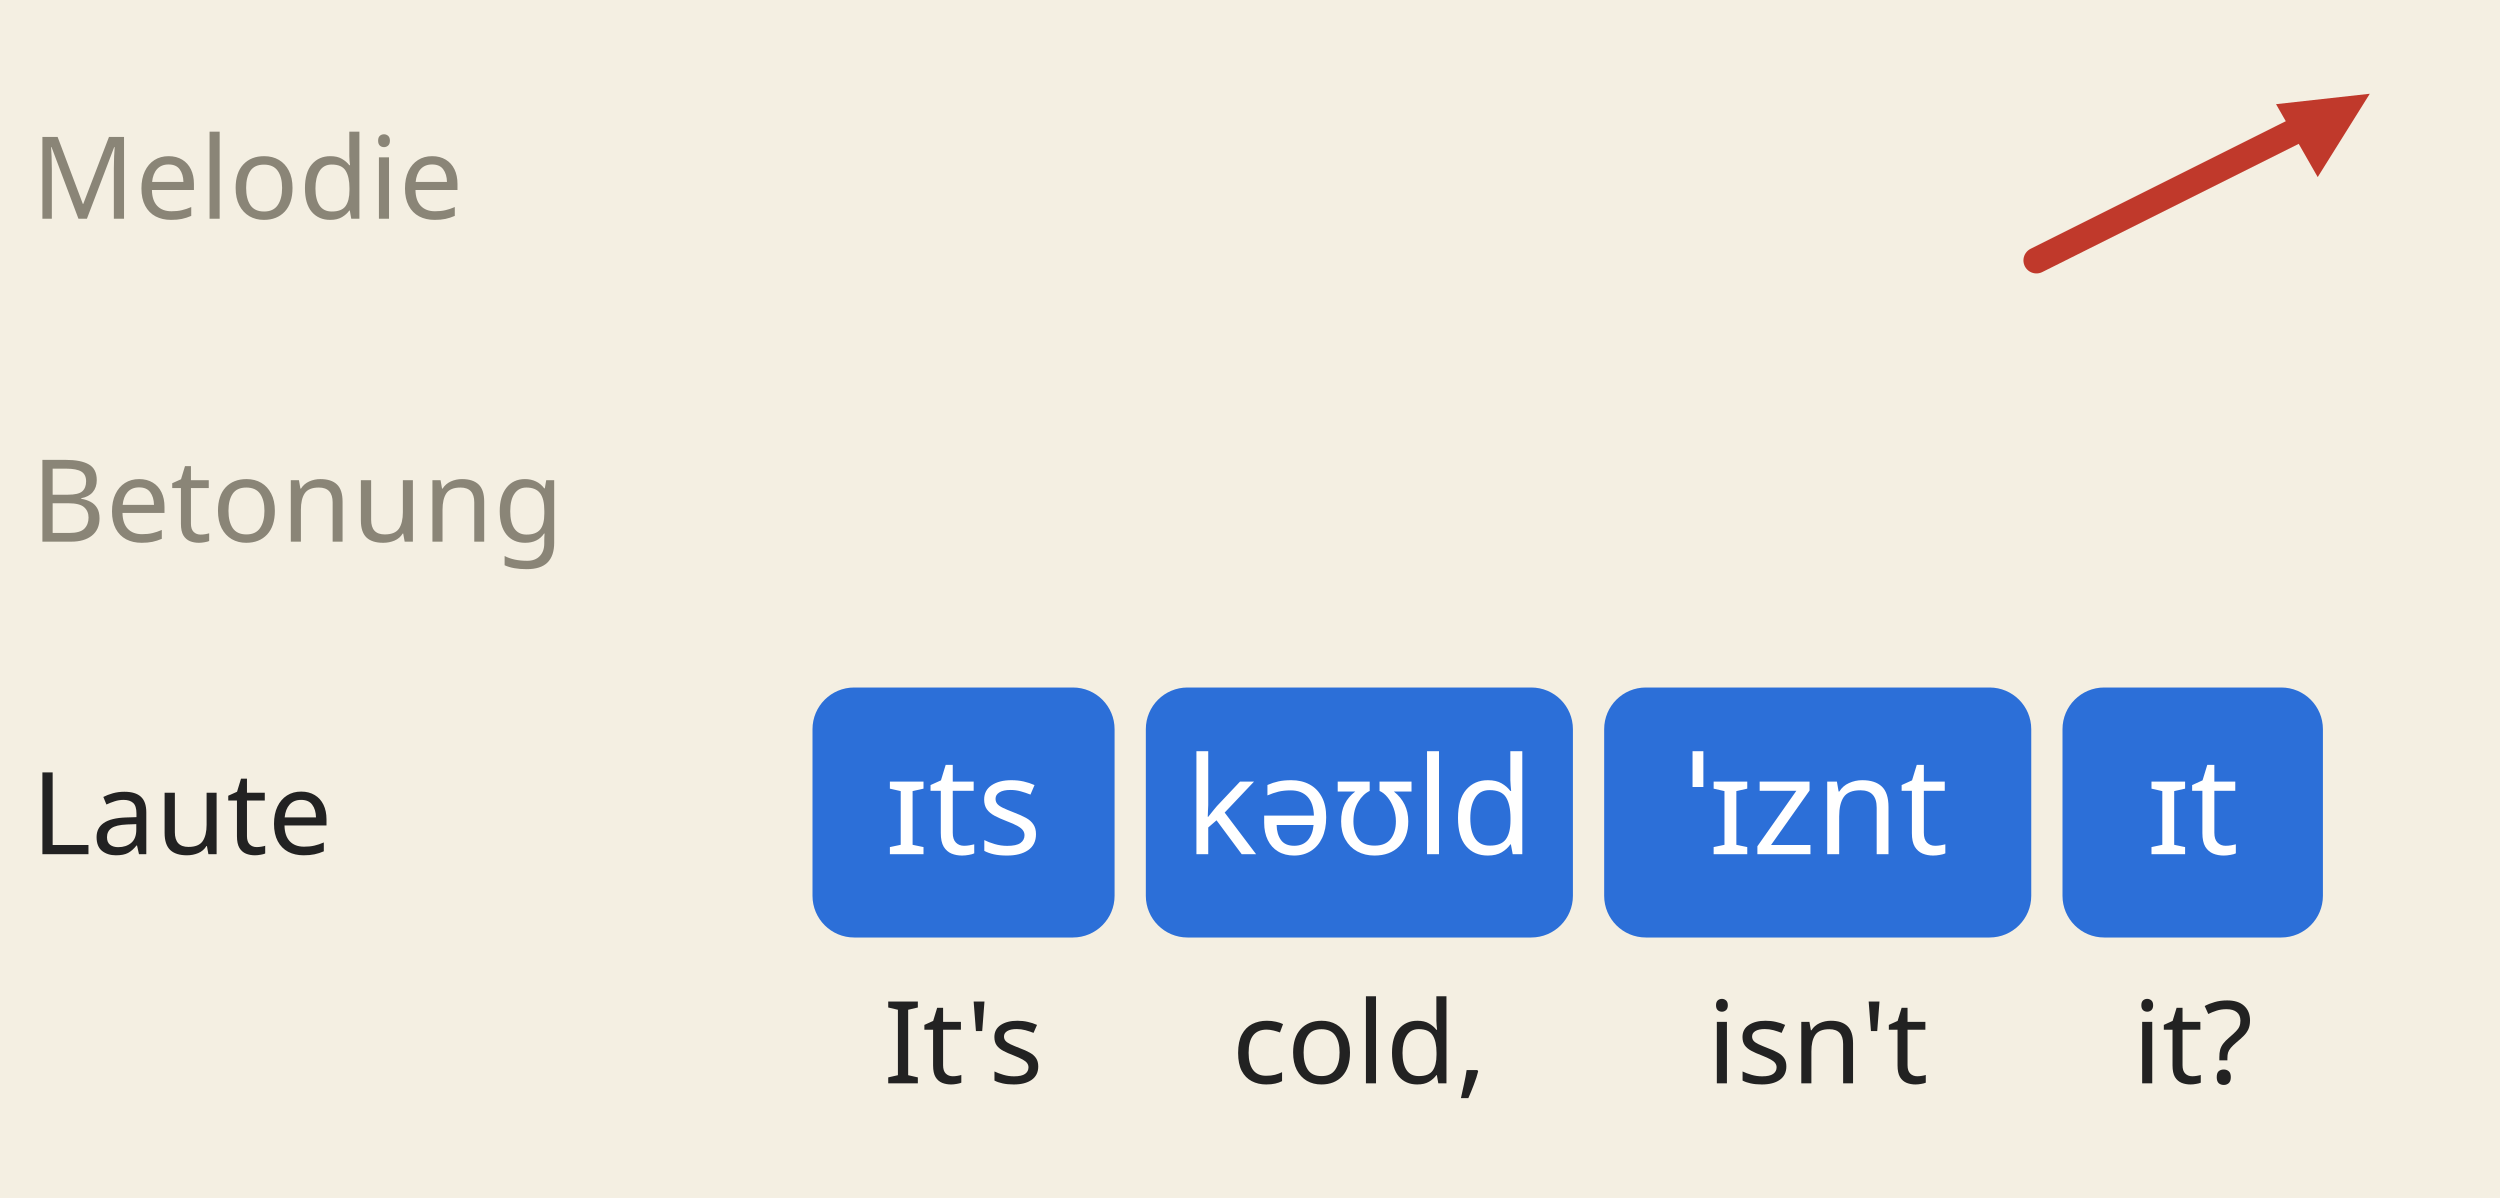
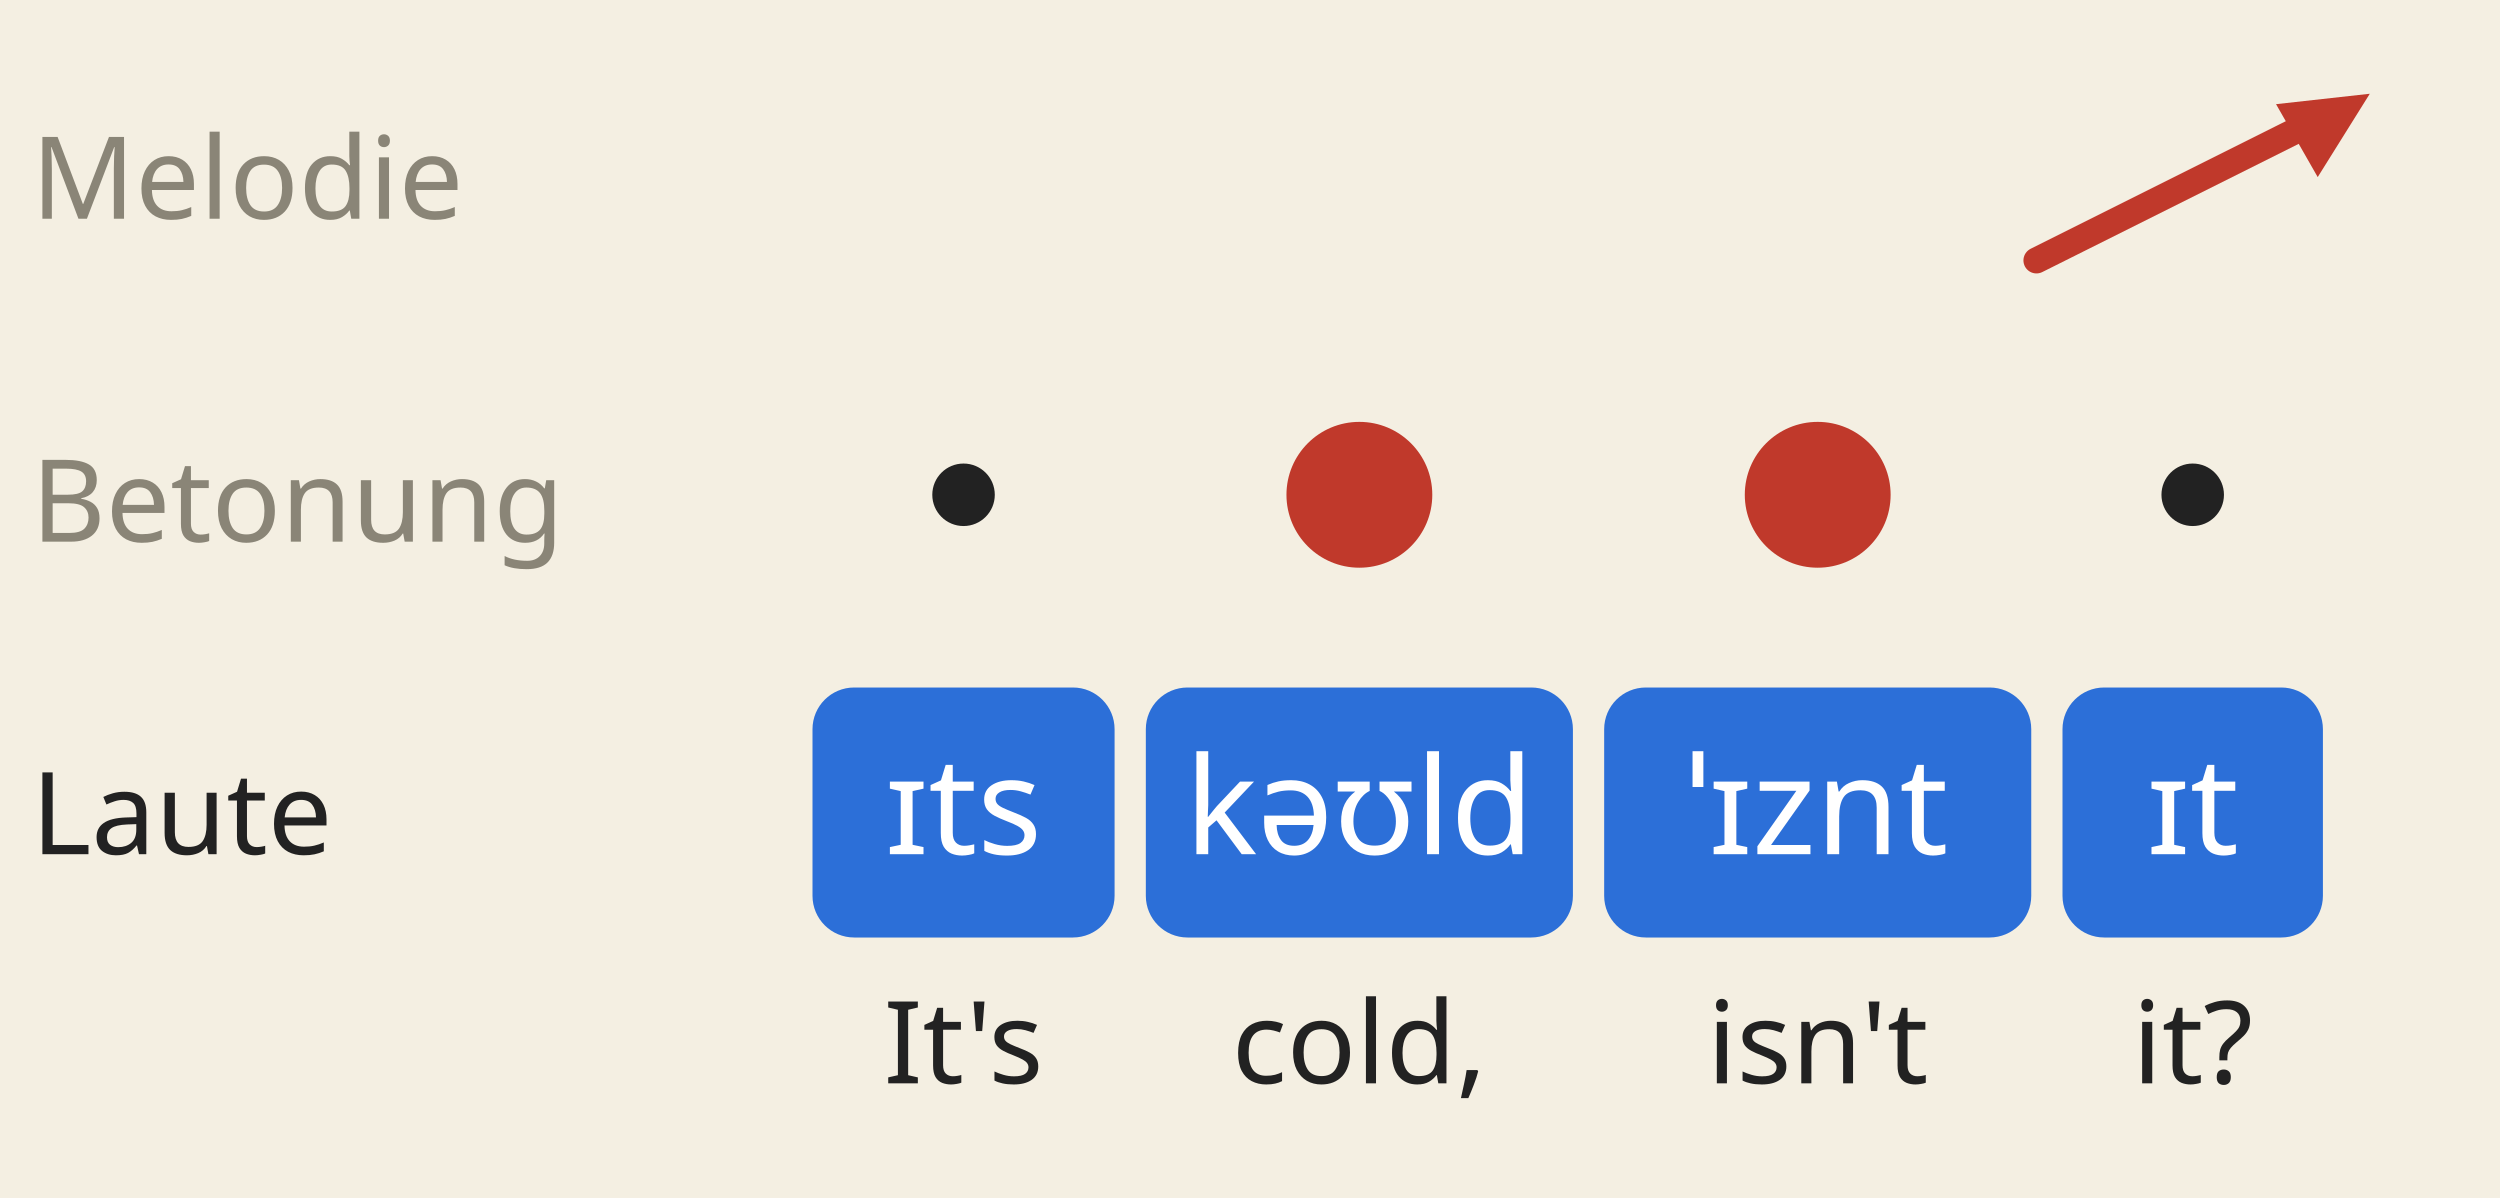
<svg xmlns="http://www.w3.org/2000/svg" viewBox="0 0 480 230" role="img">
  <rect width="480" height="230" fill="#f4efe2" />
  <text x="6" y="42" font-family="sans-serif" font-size="22" fill="#8a8577">Melodie</text>
  <text x="6" y="104" font-family="sans-serif" font-size="22" fill="#8a8577">Betonung</text>
  <text x="6" y="164" font-family="sans-serif" font-size="22" fill="#222">Laute</text>
  <rect x="156" y="132" width="58" height="48" rx="8" fill="#2c6fd8" />
  <text x="185" y="164" text-anchor="middle" font-family="sans-serif" font-size="26" fill="#fff">ɪts</text>
  <text x="185" y="208" text-anchor="middle" font-family="sans-serif" font-size="22" fill="#222">It's</text>
  <rect x="220" y="132" width="82" height="48" rx="8" fill="#2c6fd8" />
  <text x="261" y="164" text-anchor="middle" font-family="sans-serif" font-size="26" fill="#fff">kəʊld</text>
  <text x="261" y="208" text-anchor="middle" font-family="sans-serif" font-size="22" fill="#222">cold,</text>
  <rect x="308" y="132" width="82" height="48" rx="8" fill="#2c6fd8" />
  <text x="349" y="164" text-anchor="middle" font-family="sans-serif" font-size="26" fill="#fff">ˈɪznt</text>
  <text x="349" y="208" text-anchor="middle" font-family="sans-serif" font-size="22" fill="#222">isn't</text>
  <rect x="396" y="132" width="50" height="48" rx="8" fill="#2c6fd8" />
  <text x="421" y="164" text-anchor="middle" font-family="sans-serif" font-size="26" fill="#fff">ɪt</text>
  <text x="421" y="208" text-anchor="middle" font-family="sans-serif" font-size="22" fill="#222">it?</text>
+   <circle cx="185" cy="95" r="6" fill="#222" />
+   <circle cx="261" cy="95" r="14" fill="#c0392b" />
+   <circle cx="349" cy="95" r="14" fill="#c0392b" />
+   <circle cx="421" cy="95" r="6" fill="#222" />
  <path d="M391 50 L447 22" stroke="#c0392b" stroke-width="5" fill="none" stroke-linecap="round" />
  <polygon points="455,18 437,20 445,34" fill="#c0392b" />
</svg>
